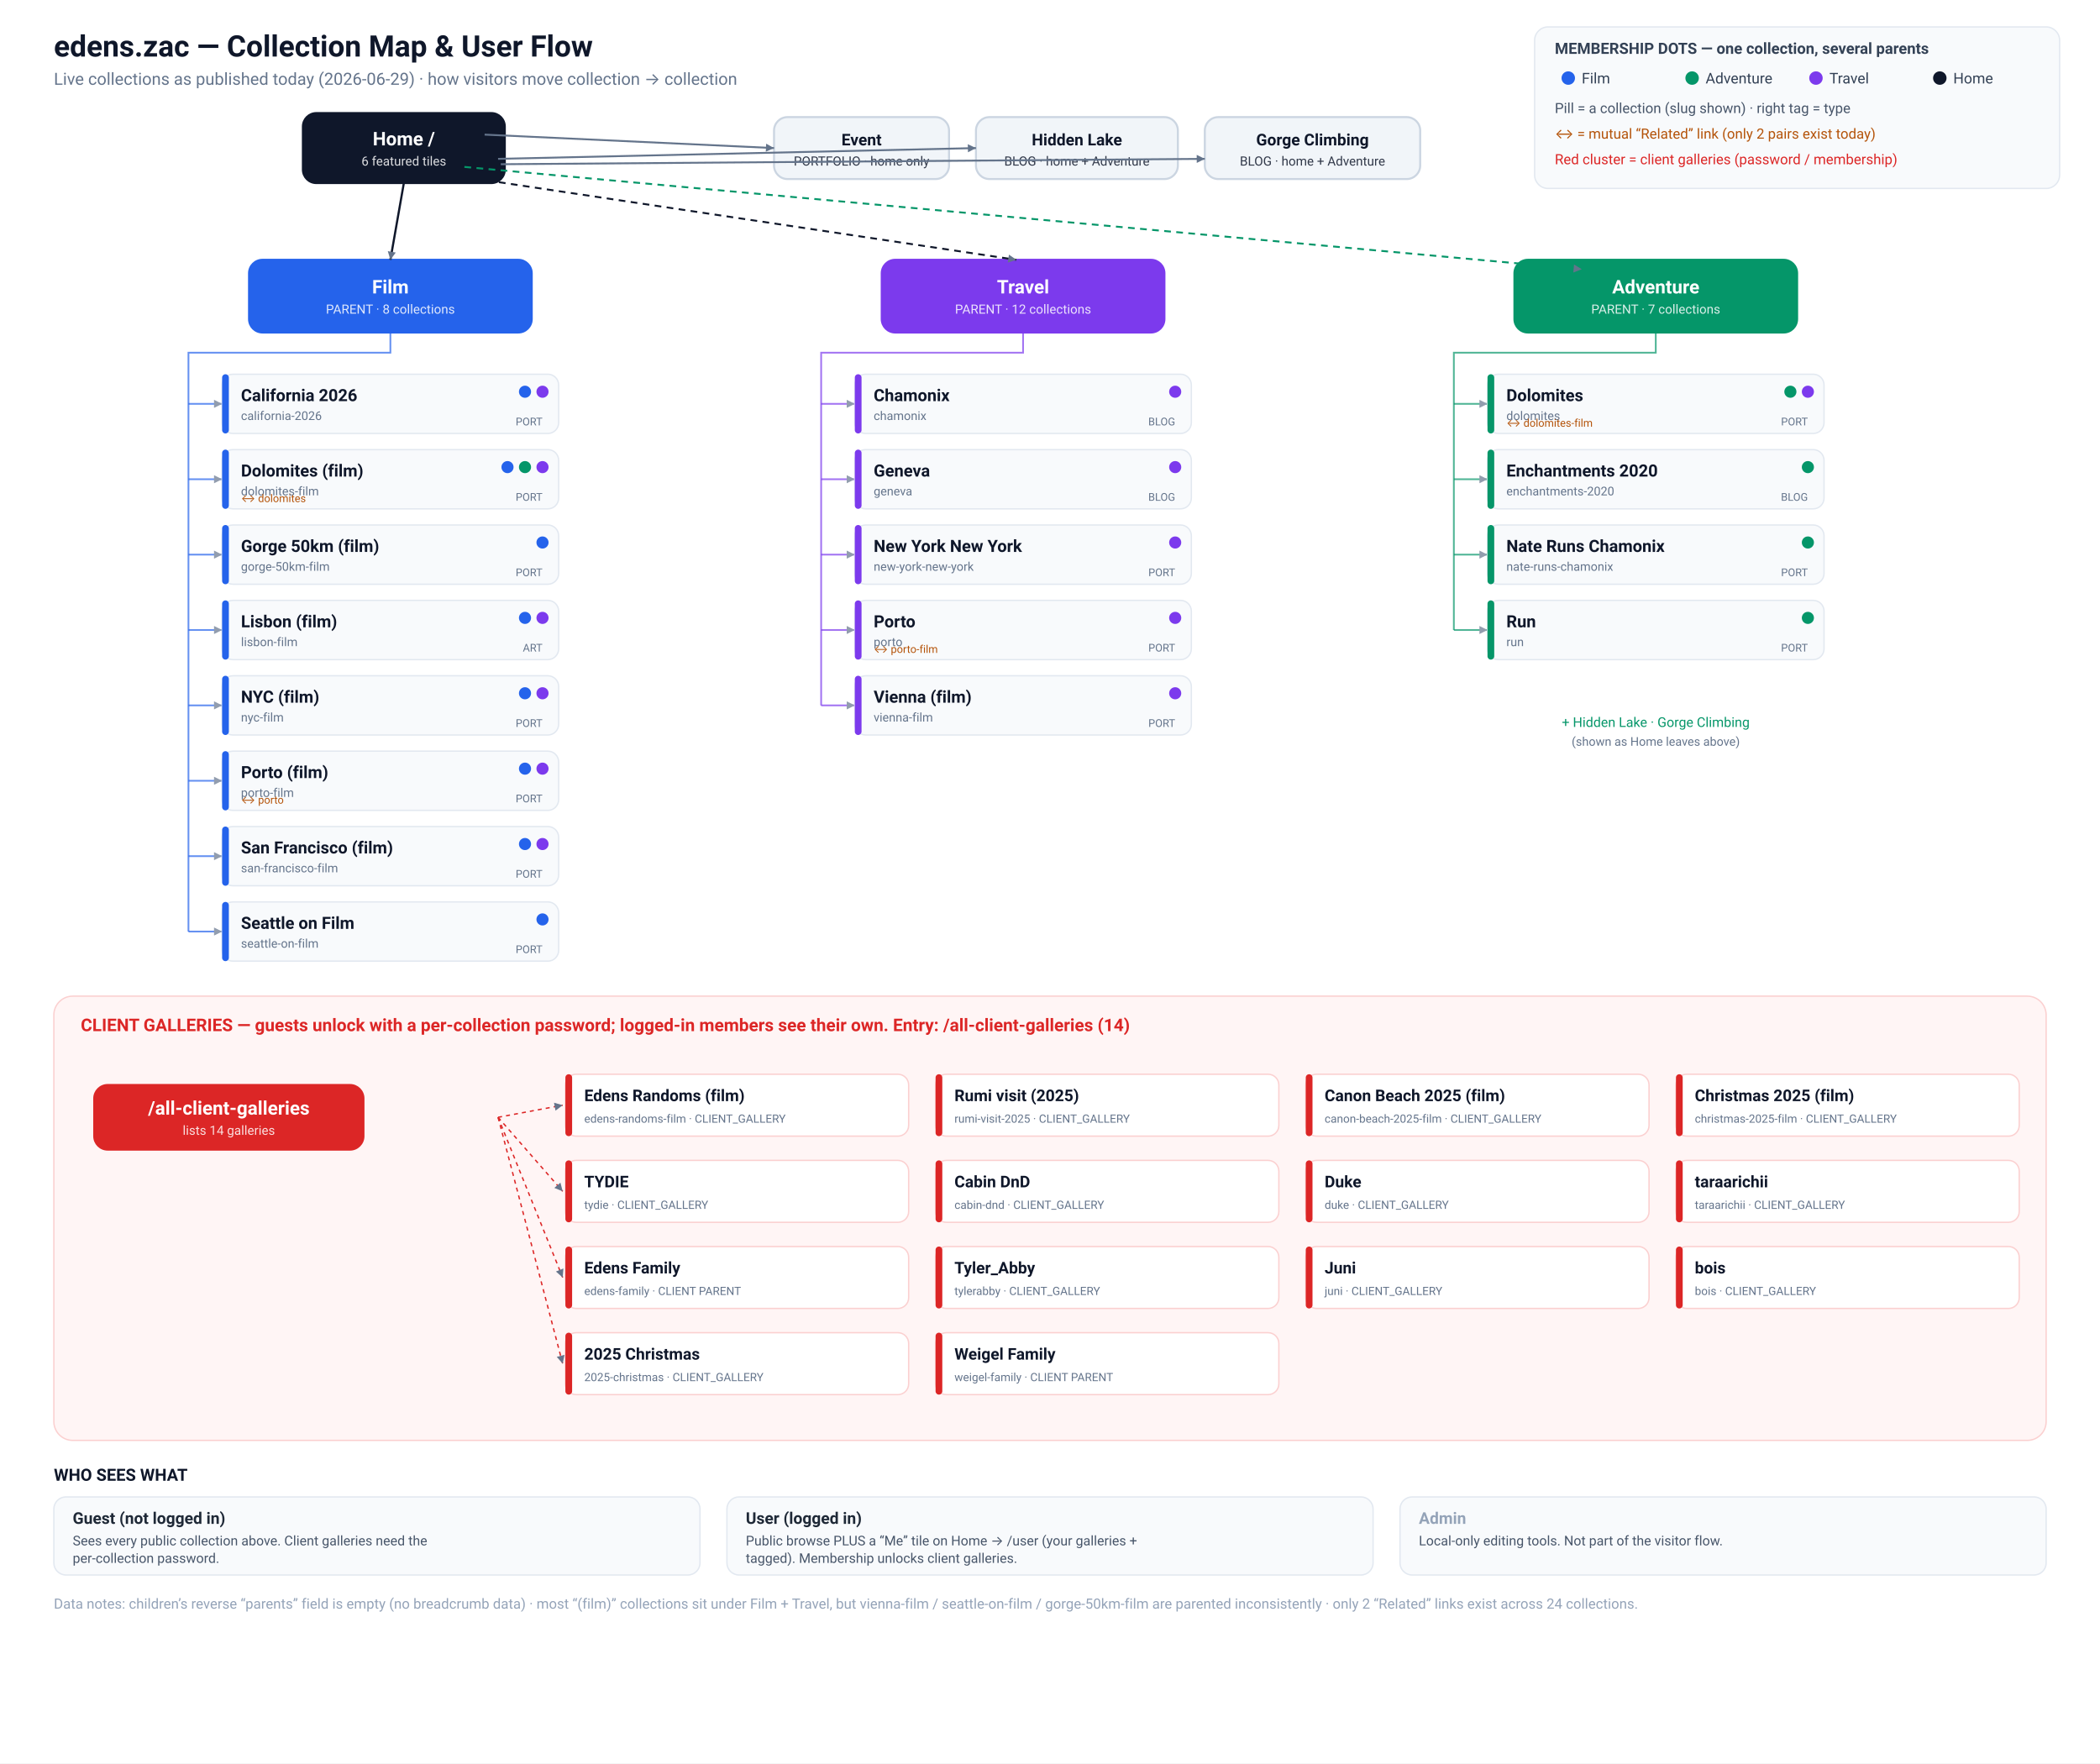
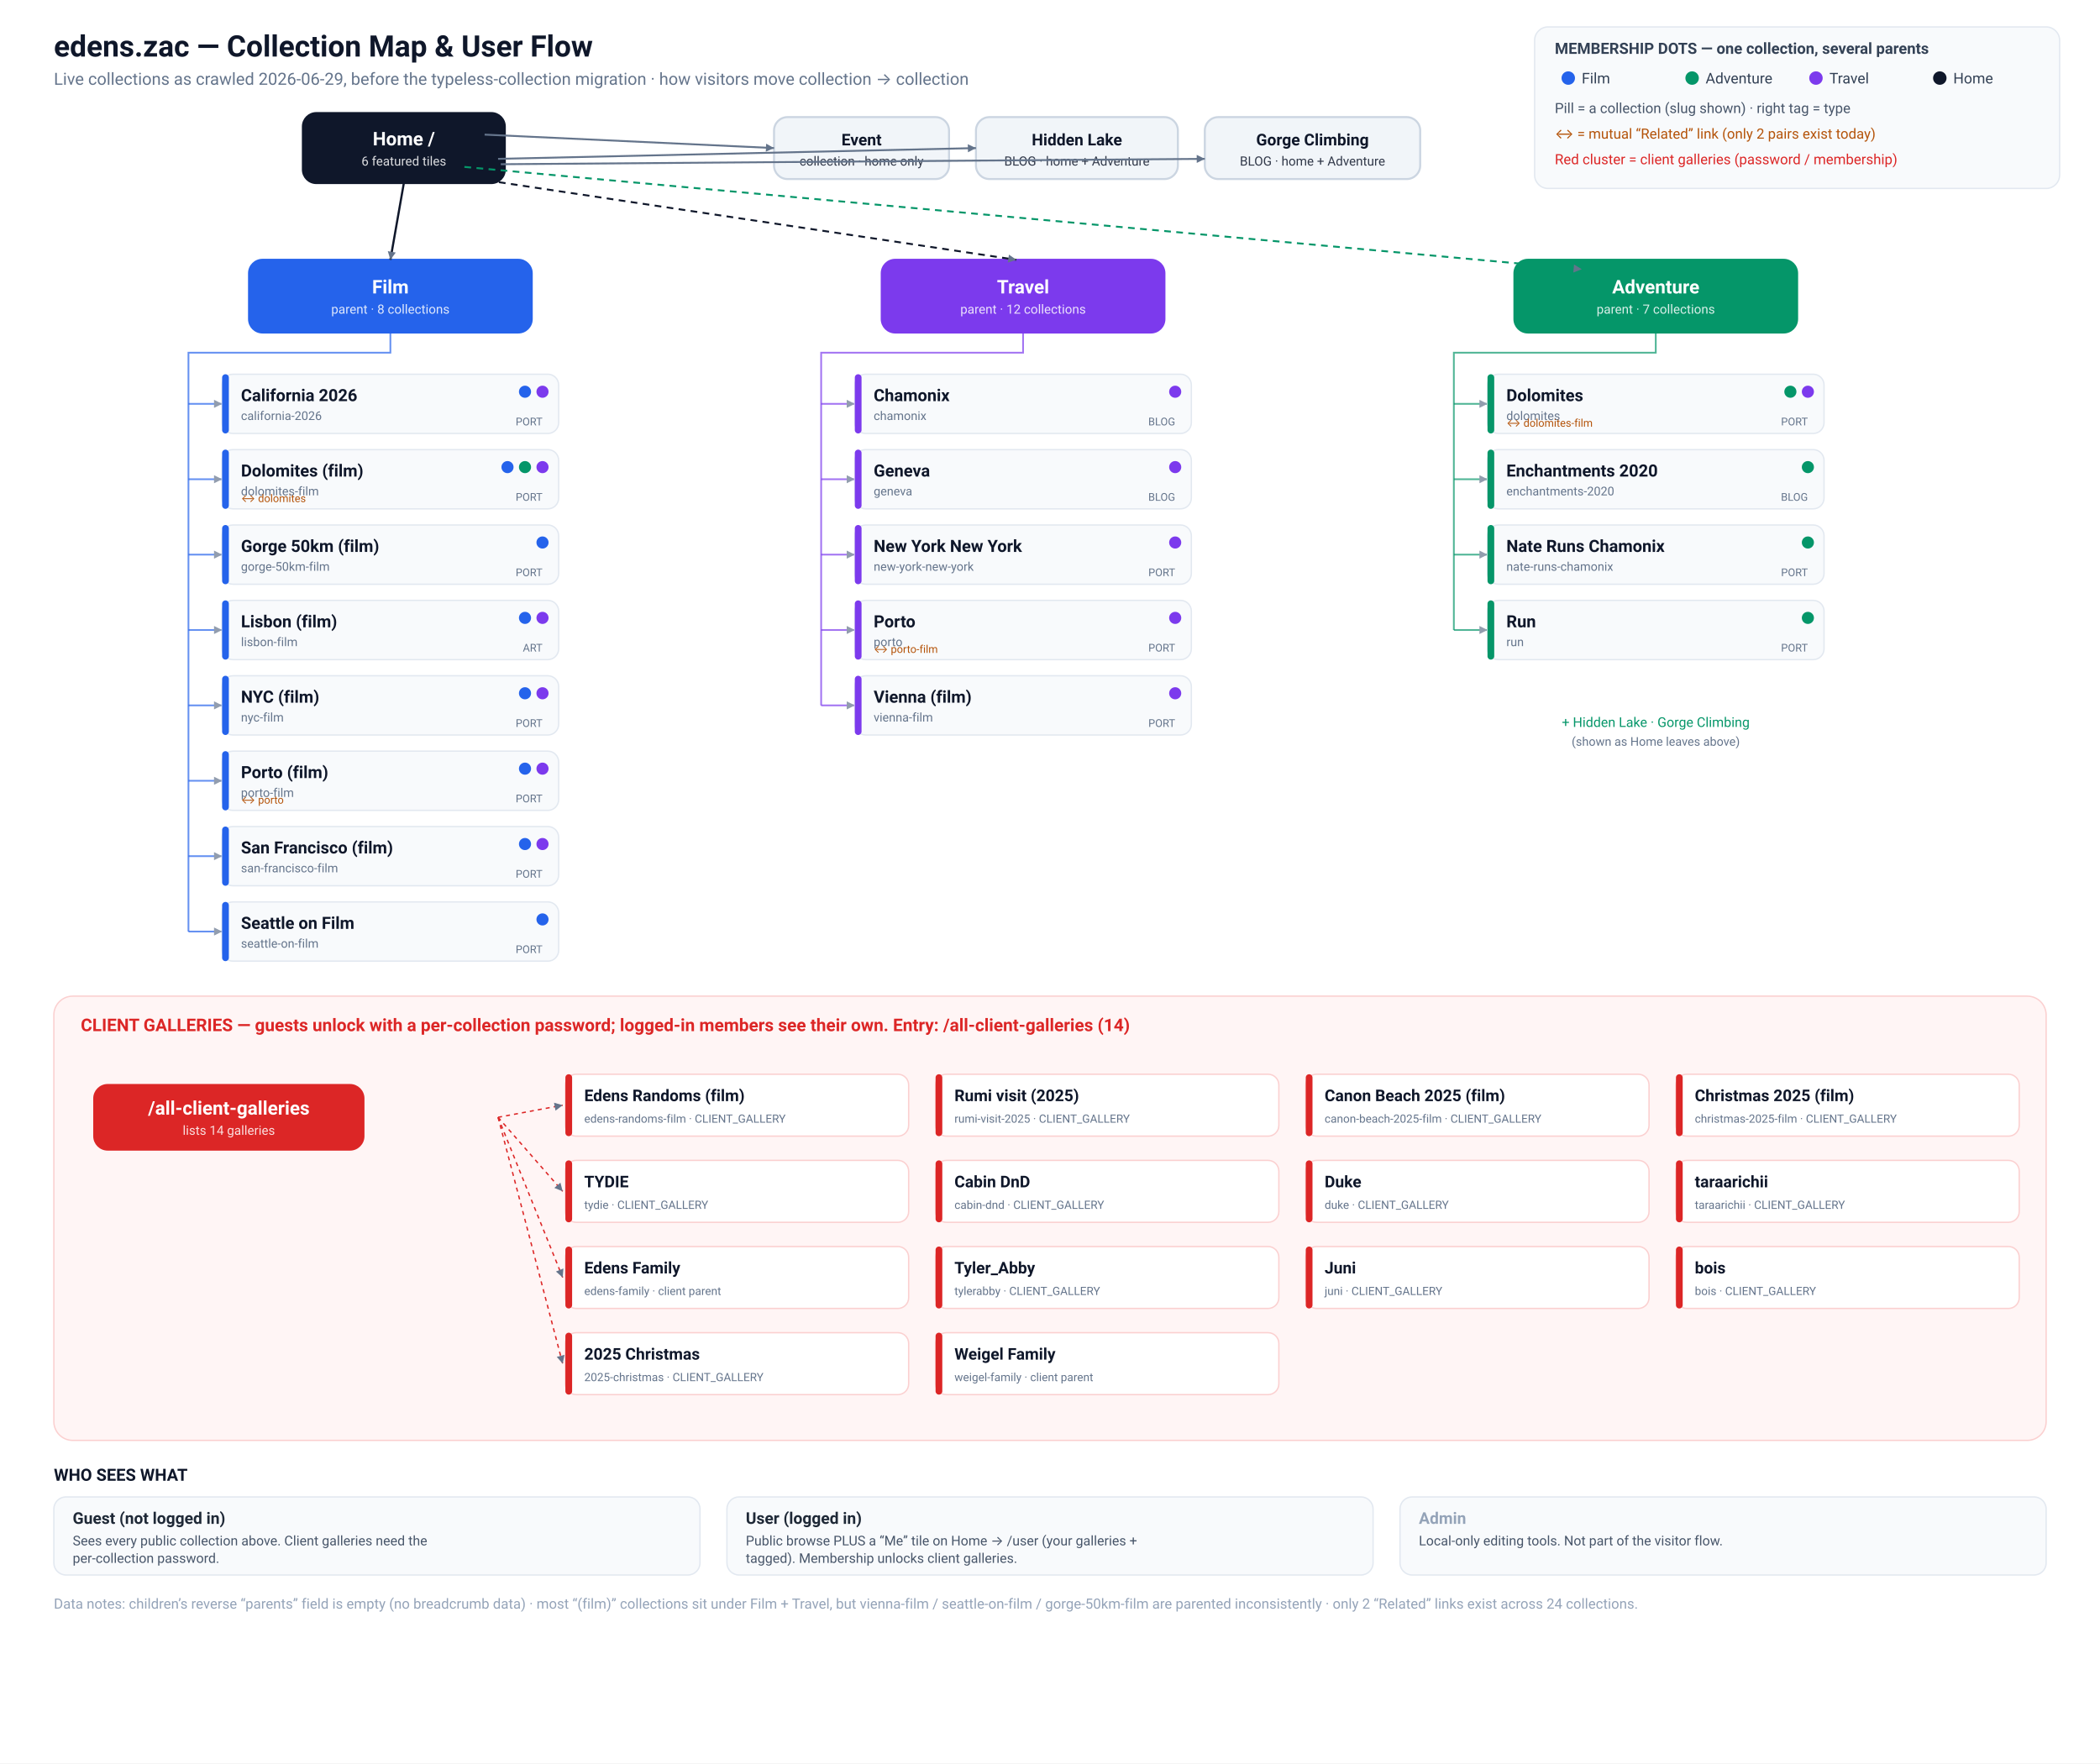
<svg xmlns="http://www.w3.org/2000/svg" viewBox="0 0 1560 1310" font-family="-apple-system,Segoe UI,Roboto,sans-serif">
  <rect width="1560" height="1310" fill="#ffffff" />
  <defs>
    <marker id="ah" markerWidth="8" markerHeight="8" refX="6" refY="3" orient="auto" markerUnits="userSpaceOnUse">
      <path d="M0,0 L6,3 L0,6 Z" fill="#64748B" />
    </marker>
  </defs>
  <text x="40" y="42" font-size="22" font-weight="700" fill="#0F172A">edens.zac — Collection Map &amp; User Flow</text>
-   <text x="40" y="63" font-size="12.5" fill="#64748B">Live collections as published today (2026-06-29) · how visitors move collection → collection</text>
+   <text x="40" y="63" font-size="12.5" fill="#64748B">Live collections as crawled 2026-06-29, before the typeless-collection migration · how visitors move collection → collection</text>
  <rect x="1140" y="20" width="390" height="120" rx="10" fill="#F8FAFC" stroke="#E2E8F0" />
  <text x="1155" y="40" font-size="11.5" font-weight="700" fill="#334155">MEMBERSHIP DOTS — one collection, several parents</text>
  <circle cx="1165" cy="58" r="5" fill="#2563EB" />
  <text x="1175" y="62" font-size="11" fill="#334155">Film</text>
  <circle cx="1257" cy="58" r="5" fill="#059669" />
  <text x="1267" y="62" font-size="11" fill="#334155">Adventure</text>
  <circle cx="1349" cy="58" r="5" fill="#7C3AED" />
  <text x="1359" y="62" font-size="11" fill="#334155">Travel</text>
  <circle cx="1441" cy="58" r="5" fill="#0F172A" />
  <text x="1451" y="62" font-size="11" fill="#334155">Home</text>
  <text x="1155" y="84" font-size="10.5" fill="#475569">Pill = a collection (slug shown) · right tag = type</text>
  <text x="1155" y="103" font-size="10.5" fill="#B45309">↔ = mutual “Related” link (only 2 pairs exist today)</text>
  <text x="1155" y="122" font-size="10.5" fill="#DC2626">Red cluster = client galleries (password / membership)</text>
  <g>
    <rect x="225" y="84" width="150" height="52" rx="10" fill="#0F172A" stroke="#0F172A" stroke-width="1.5" />
    <text x="300" y="108" font-size="14" font-weight="700" fill="#fff" text-anchor="middle">Home  /</text>
    <text x="300" y="123" font-size="9.5" fill="#fff" opacity="0.85" text-anchor="middle">6 featured tiles</text>
  </g>
  <g>
    <rect x="575" y="87" width="130" height="46" rx="10" fill="#F1F5F9" stroke="#CBD5E1" stroke-width="1.5" />
    <text x="640" y="108" font-size="12" font-weight="700" fill="#0F172A" text-anchor="middle">Event</text>
-     <text x="640" y="123" font-size="9.5" fill="#0F172A" opacity="0.85" text-anchor="middle">PORTFOLIO · home only</text>
+     <text x="640" y="123" font-size="9.5" fill="#0F172A" opacity="0.85" text-anchor="middle">collection · home only</text>
  </g>
  <g>
    <rect x="725" y="87" width="150" height="46" rx="10" fill="#F1F5F9" stroke="#CBD5E1" stroke-width="1.5" />
    <text x="800" y="108" font-size="12" font-weight="700" fill="#0F172A" text-anchor="middle">Hidden Lake</text>
    <text x="800" y="123" font-size="9.5" fill="#0F172A" opacity="0.85" text-anchor="middle">BLOG · home + Adventure</text>
  </g>
  <g>
    <rect x="895" y="87" width="160" height="46" rx="10" fill="#F1F5F9" stroke="#CBD5E1" stroke-width="1.5" />
    <text x="975" y="108" font-size="12" font-weight="700" fill="#0F172A" text-anchor="middle">Gorge Climbing</text>
    <text x="975" y="123" font-size="9.5" fill="#0F172A" opacity="0.85" text-anchor="middle">BLOG · home + Adventure</text>
  </g>
  <g>
    <rect x="185" y="193" width="210" height="54" rx="10" fill="#2563EB" stroke="#2563EB" stroke-width="1.5" />
    <text x="290" y="218" font-size="14" font-weight="700" fill="#fff" text-anchor="middle">Film</text>
-     <text x="290" y="233" font-size="9.5" fill="#fff" opacity="0.85" text-anchor="middle">PARENT · 8 collections</text>
+     <text x="290" y="233" font-size="9.5" fill="#fff" opacity="0.85" text-anchor="middle">parent · 8 collections</text>
  </g>
  <g>
    <rect x="655" y="193" width="210" height="54" rx="10" fill="#7C3AED" stroke="#7C3AED" stroke-width="1.5" />
    <text x="760" y="218" font-size="14" font-weight="700" fill="#fff" text-anchor="middle">Travel</text>
-     <text x="760" y="233" font-size="9.5" fill="#fff" opacity="0.85" text-anchor="middle">PARENT · 12 collections</text>
+     <text x="760" y="233" font-size="9.5" fill="#fff" opacity="0.85" text-anchor="middle">parent · 12 collections</text>
  </g>
  <g>
    <rect x="1125" y="193" width="210" height="54" rx="10" fill="#059669" stroke="#059669" stroke-width="1.5" />
    <text x="1230" y="218" font-size="14" font-weight="700" fill="#fff" text-anchor="middle">Adventure</text>
-     <text x="1230" y="233" font-size="9.5" fill="#fff" opacity="0.85" text-anchor="middle">PARENT · 7 collections</text>
+     <text x="1230" y="233" font-size="9.5" fill="#fff" opacity="0.85" text-anchor="middle">parent · 7 collections</text>
  </g>
  <path d="M300,136 L290,193" stroke="#0F172A" stroke-width="1.6" fill="none" marker-end="url(#ah)" />
  <path d="M335,130 L755,193" stroke="#0F172A" stroke-width="1.4" fill="none" stroke-dasharray="5 4" marker-end="url(#ah)" />
  <path d="M345,124 L1175,200" stroke="#059669" stroke-width="1.4" fill="none" stroke-dasharray="5 4" marker-end="url(#ah)" />
  <path d="M360,100 L575,110" stroke="#64748B" stroke-width="1.4" fill="none" marker-end="url(#ah)" />
  <path d="M370,118 L725,110" stroke="#64748B" stroke-width="1.4" fill="none" marker-end="url(#ah)" />
  <path d="M372,122 L895,118" stroke="#64748B" stroke-width="1.4" fill="none" marker-end="url(#ah)" />
  <path d="M290,247 L290,262 L140,262 L140,692" stroke="#2563EB" stroke-width="1.3" fill="none" opacity="0.7" />
  <path d="M140,300 L165,300" stroke="#2563EB" stroke-width="1.3" fill="none" opacity="0.7" marker-end="url(#ah)" />
  <g>
    <rect x="165" y="278" width="250" height="44" rx="8" fill="#F8FAFC" stroke="#E2E8F0" />
    <rect x="165" y="278" width="5" height="44" rx="2.5" fill="#2563EB" />
    <text x="179" y="298" font-size="12.5" font-weight="600" fill="#0F172A">California 2026</text>
    <text x="179" y="312" font-size="9" fill="#64748B">california-2026</text>
    <circle cx="403" cy="291" r="4.5" fill="#7C3AED" />
    <circle cx="390" cy="291" r="4.5" fill="#2563EB" />
    <text x="403" y="316" font-size="8" fill="#64748B" text-anchor="end">PORT</text>
  </g>
  <path d="M140,356 L165,356" stroke="#2563EB" stroke-width="1.3" fill="none" opacity="0.7" marker-end="url(#ah)" />
  <g>
    <rect x="165" y="334" width="250" height="44" rx="8" fill="#F8FAFC" stroke="#E2E8F0" />
    <rect x="165" y="334" width="5" height="44" rx="2.5" fill="#2563EB" />
    <text x="179" y="354" font-size="12.5" font-weight="600" fill="#0F172A">Dolomites (film)</text>
    <text x="179" y="368" font-size="9" fill="#64748B">dolomites-film</text>
    <circle cx="403" cy="347" r="4.5" fill="#7C3AED" />
    <circle cx="390" cy="347" r="4.5" fill="#059669" />
    <circle cx="377" cy="347" r="4.5" fill="#2563EB" />
    <text x="403" y="372" font-size="8" fill="#64748B" text-anchor="end">PORT</text>
    <text x="179" y="373" font-size="8" fill="#B45309">↔ dolomites</text>
  </g>
  <path d="M140,412 L165,412" stroke="#2563EB" stroke-width="1.3" fill="none" opacity="0.7" marker-end="url(#ah)" />
  <g>
    <rect x="165" y="390" width="250" height="44" rx="8" fill="#F8FAFC" stroke="#E2E8F0" />
    <rect x="165" y="390" width="5" height="44" rx="2.5" fill="#2563EB" />
    <text x="179" y="410" font-size="12.5" font-weight="600" fill="#0F172A">Gorge 50km (film)</text>
    <text x="179" y="424" font-size="9" fill="#64748B">gorge-50km-film</text>
    <circle cx="403" cy="403" r="4.5" fill="#2563EB" />
    <text x="403" y="428" font-size="8" fill="#64748B" text-anchor="end">PORT</text>
  </g>
  <path d="M140,468 L165,468" stroke="#2563EB" stroke-width="1.3" fill="none" opacity="0.7" marker-end="url(#ah)" />
  <g>
    <rect x="165" y="446" width="250" height="44" rx="8" fill="#F8FAFC" stroke="#E2E8F0" />
    <rect x="165" y="446" width="5" height="44" rx="2.5" fill="#2563EB" />
    <text x="179" y="466" font-size="12.5" font-weight="600" fill="#0F172A">Lisbon (film)</text>
    <text x="179" y="480" font-size="9" fill="#64748B">lisbon-film</text>
    <circle cx="403" cy="459" r="4.5" fill="#7C3AED" />
    <circle cx="390" cy="459" r="4.5" fill="#2563EB" />
    <text x="403" y="484" font-size="8" fill="#64748B" text-anchor="end">ART</text>
  </g>
  <path d="M140,524 L165,524" stroke="#2563EB" stroke-width="1.3" fill="none" opacity="0.7" marker-end="url(#ah)" />
  <g>
    <rect x="165" y="502" width="250" height="44" rx="8" fill="#F8FAFC" stroke="#E2E8F0" />
    <rect x="165" y="502" width="5" height="44" rx="2.5" fill="#2563EB" />
    <text x="179" y="522" font-size="12.5" font-weight="600" fill="#0F172A">NYC (film)</text>
    <text x="179" y="536" font-size="9" fill="#64748B">nyc-film</text>
    <circle cx="403" cy="515" r="4.5" fill="#7C3AED" />
    <circle cx="390" cy="515" r="4.5" fill="#2563EB" />
    <text x="403" y="540" font-size="8" fill="#64748B" text-anchor="end">PORT</text>
  </g>
  <path d="M140,580 L165,580" stroke="#2563EB" stroke-width="1.3" fill="none" opacity="0.7" marker-end="url(#ah)" />
  <g>
    <rect x="165" y="558" width="250" height="44" rx="8" fill="#F8FAFC" stroke="#E2E8F0" />
    <rect x="165" y="558" width="5" height="44" rx="2.5" fill="#2563EB" />
    <text x="179" y="578" font-size="12.5" font-weight="600" fill="#0F172A">Porto (film)</text>
    <text x="179" y="592" font-size="9" fill="#64748B">porto-film</text>
    <circle cx="403" cy="571" r="4.5" fill="#7C3AED" />
    <circle cx="390" cy="571" r="4.5" fill="#2563EB" />
    <text x="403" y="596" font-size="8" fill="#64748B" text-anchor="end">PORT</text>
    <text x="179" y="597" font-size="8" fill="#B45309">↔ porto</text>
  </g>
  <path d="M140,636 L165,636" stroke="#2563EB" stroke-width="1.3" fill="none" opacity="0.7" marker-end="url(#ah)" />
  <g>
    <rect x="165" y="614" width="250" height="44" rx="8" fill="#F8FAFC" stroke="#E2E8F0" />
    <rect x="165" y="614" width="5" height="44" rx="2.5" fill="#2563EB" />
    <text x="179" y="634" font-size="12.5" font-weight="600" fill="#0F172A">San Francisco (film)</text>
    <text x="179" y="648" font-size="9" fill="#64748B">san-francisco-film</text>
    <circle cx="403" cy="627" r="4.5" fill="#7C3AED" />
    <circle cx="390" cy="627" r="4.5" fill="#2563EB" />
    <text x="403" y="652" font-size="8" fill="#64748B" text-anchor="end">PORT</text>
  </g>
  <path d="M140,692 L165,692" stroke="#2563EB" stroke-width="1.3" fill="none" opacity="0.7" marker-end="url(#ah)" />
  <g>
    <rect x="165" y="670" width="250" height="44" rx="8" fill="#F8FAFC" stroke="#E2E8F0" />
    <rect x="165" y="670" width="5" height="44" rx="2.5" fill="#2563EB" />
    <text x="179" y="690" font-size="12.5" font-weight="600" fill="#0F172A">Seattle on Film</text>
    <text x="179" y="704" font-size="9" fill="#64748B">seattle-on-film</text>
    <circle cx="403" cy="683" r="4.5" fill="#2563EB" />
    <text x="403" y="708" font-size="8" fill="#64748B" text-anchor="end">PORT</text>
  </g>
  <path d="M760,247 L760,262 L610,262 L610,524" stroke="#7C3AED" stroke-width="1.3" fill="none" opacity="0.7" />
  <path d="M610,300 L635,300" stroke="#7C3AED" stroke-width="1.3" fill="none" opacity="0.7" marker-end="url(#ah)" />
  <g>
    <rect x="635" y="278" width="250" height="44" rx="8" fill="#F8FAFC" stroke="#E2E8F0" />
    <rect x="635" y="278" width="5" height="44" rx="2.5" fill="#7C3AED" />
    <text x="649" y="298" font-size="12.5" font-weight="600" fill="#0F172A">Chamonix</text>
    <text x="649" y="312" font-size="9" fill="#64748B">chamonix</text>
    <circle cx="873" cy="291" r="4.5" fill="#7C3AED" />
    <text x="873" y="316" font-size="8" fill="#64748B" text-anchor="end">BLOG</text>
  </g>
  <path d="M610,356 L635,356" stroke="#7C3AED" stroke-width="1.3" fill="none" opacity="0.7" marker-end="url(#ah)" />
  <g>
    <rect x="635" y="334" width="250" height="44" rx="8" fill="#F8FAFC" stroke="#E2E8F0" />
    <rect x="635" y="334" width="5" height="44" rx="2.5" fill="#7C3AED" />
    <text x="649" y="354" font-size="12.5" font-weight="600" fill="#0F172A">Geneva</text>
    <text x="649" y="368" font-size="9" fill="#64748B">geneva</text>
    <circle cx="873" cy="347" r="4.5" fill="#7C3AED" />
    <text x="873" y="372" font-size="8" fill="#64748B" text-anchor="end">BLOG</text>
  </g>
  <path d="M610,412 L635,412" stroke="#7C3AED" stroke-width="1.3" fill="none" opacity="0.7" marker-end="url(#ah)" />
  <g>
    <rect x="635" y="390" width="250" height="44" rx="8" fill="#F8FAFC" stroke="#E2E8F0" />
    <rect x="635" y="390" width="5" height="44" rx="2.5" fill="#7C3AED" />
    <text x="649" y="410" font-size="12.5" font-weight="600" fill="#0F172A">New York New York</text>
    <text x="649" y="424" font-size="9" fill="#64748B">new-york-new-york</text>
    <circle cx="873" cy="403" r="4.5" fill="#7C3AED" />
    <text x="873" y="428" font-size="8" fill="#64748B" text-anchor="end">PORT</text>
  </g>
  <path d="M610,468 L635,468" stroke="#7C3AED" stroke-width="1.3" fill="none" opacity="0.7" marker-end="url(#ah)" />
  <g>
    <rect x="635" y="446" width="250" height="44" rx="8" fill="#F8FAFC" stroke="#E2E8F0" />
    <rect x="635" y="446" width="5" height="44" rx="2.5" fill="#7C3AED" />
    <text x="649" y="466" font-size="12.5" font-weight="600" fill="#0F172A">Porto</text>
    <text x="649" y="480" font-size="9" fill="#64748B">porto</text>
    <circle cx="873" cy="459" r="4.5" fill="#7C3AED" />
    <text x="873" y="484" font-size="8" fill="#64748B" text-anchor="end">PORT</text>
    <text x="649" y="485" font-size="8" fill="#B45309">↔ porto-film</text>
  </g>
  <path d="M610,524 L635,524" stroke="#7C3AED" stroke-width="1.3" fill="none" opacity="0.7" marker-end="url(#ah)" />
  <g>
    <rect x="635" y="502" width="250" height="44" rx="8" fill="#F8FAFC" stroke="#E2E8F0" />
    <rect x="635" y="502" width="5" height="44" rx="2.5" fill="#7C3AED" />
    <text x="649" y="522" font-size="12.5" font-weight="600" fill="#0F172A">Vienna (film)</text>
    <text x="649" y="536" font-size="9" fill="#64748B">vienna-film</text>
    <circle cx="873" cy="515" r="4.5" fill="#7C3AED" />
    <text x="873" y="540" font-size="8" fill="#64748B" text-anchor="end">PORT</text>
  </g>
  <path d="M1230,247 L1230,262 L1080,262 L1080,468" stroke="#059669" stroke-width="1.3" fill="none" opacity="0.7" />
  <path d="M1080,300 L1105,300" stroke="#059669" stroke-width="1.3" fill="none" opacity="0.7" marker-end="url(#ah)" />
  <g>
    <rect x="1105" y="278" width="250" height="44" rx="8" fill="#F8FAFC" stroke="#E2E8F0" />
    <rect x="1105" y="278" width="5" height="44" rx="2.5" fill="#059669" />
    <text x="1119" y="298" font-size="12.5" font-weight="600" fill="#0F172A">Dolomites</text>
    <text x="1119" y="312" font-size="9" fill="#64748B">dolomites</text>
    <circle cx="1343" cy="291" r="4.5" fill="#7C3AED" />
    <circle cx="1330" cy="291" r="4.5" fill="#059669" />
    <text x="1343" y="316" font-size="8" fill="#64748B" text-anchor="end">PORT</text>
    <text x="1119" y="317" font-size="8" fill="#B45309">↔ dolomites-film</text>
  </g>
  <path d="M1080,356 L1105,356" stroke="#059669" stroke-width="1.3" fill="none" opacity="0.7" marker-end="url(#ah)" />
  <g>
    <rect x="1105" y="334" width="250" height="44" rx="8" fill="#F8FAFC" stroke="#E2E8F0" />
    <rect x="1105" y="334" width="5" height="44" rx="2.5" fill="#059669" />
    <text x="1119" y="354" font-size="12.5" font-weight="600" fill="#0F172A">Enchantments 2020</text>
    <text x="1119" y="368" font-size="9" fill="#64748B">enchantments-2020</text>
    <circle cx="1343" cy="347" r="4.5" fill="#059669" />
    <text x="1343" y="372" font-size="8" fill="#64748B" text-anchor="end">BLOG</text>
  </g>
  <path d="M1080,412 L1105,412" stroke="#059669" stroke-width="1.3" fill="none" opacity="0.7" marker-end="url(#ah)" />
  <g>
    <rect x="1105" y="390" width="250" height="44" rx="8" fill="#F8FAFC" stroke="#E2E8F0" />
    <rect x="1105" y="390" width="5" height="44" rx="2.5" fill="#059669" />
    <text x="1119" y="410" font-size="12.5" font-weight="600" fill="#0F172A">Nate Runs Chamonix</text>
    <text x="1119" y="424" font-size="9" fill="#64748B">nate-runs-chamonix</text>
    <circle cx="1343" cy="403" r="4.5" fill="#059669" />
    <text x="1343" y="428" font-size="8" fill="#64748B" text-anchor="end">PORT</text>
  </g>
  <path d="M1080,468 L1105,468" stroke="#059669" stroke-width="1.3" fill="none" opacity="0.7" marker-end="url(#ah)" />
  <g>
    <rect x="1105" y="446" width="250" height="44" rx="8" fill="#F8FAFC" stroke="#E2E8F0" />
    <rect x="1105" y="446" width="5" height="44" rx="2.5" fill="#059669" />
    <text x="1119" y="466" font-size="12.5" font-weight="600" fill="#0F172A">Run</text>
    <text x="1119" y="480" font-size="9" fill="#64748B">run</text>
    <circle cx="1343" cy="459" r="4.5" fill="#059669" />
    <text x="1343" y="484" font-size="8" fill="#64748B" text-anchor="end">PORT</text>
  </g>
  <text x="1230" y="540" font-size="10" fill="#059669" text-anchor="middle">+ Hidden Lake · Gorge Climbing</text>
  <text x="1230" y="554" font-size="9" fill="#64748B" text-anchor="middle">(shown as Home leaves above)</text>
  <rect x="40" y="740" width="1480" height="330" rx="14" fill="#FFF5F5" stroke="#FBD0D0" />
  <text x="60" y="766" font-size="13" font-weight="700" fill="#DC2626">CLIENT GALLERIES — guests unlock with a per-collection password; logged-in members see their own. Entry: /all-client-galleries (14)</text>
  <g>
    <rect x="70" y="806" width="200" height="48" rx="10" fill="#DC2626" stroke="#DC2626" stroke-width="1.5" />
    <text x="170" y="828" font-size="14" font-weight="700" fill="#fff" text-anchor="middle">/all-client-galleries</text>
    <text x="170" y="843" font-size="9.5" fill="#fff" opacity="0.85" text-anchor="middle">lists 14 galleries</text>
  </g>
  <g>
    <rect x="420" y="798" width="255" height="46" rx="8" fill="#fff" stroke="#FBD0D0" />
    <rect x="420" y="798" width="5" height="46" rx="2.5" fill="#DC2626" />
    <text x="434" y="818" font-size="12" font-weight="600" fill="#0F172A">Edens Randoms (film)</text>
    <text x="434" y="834" font-size="8.5" fill="#64748B">edens-randoms-film · CLIENT_GALLERY</text>
  </g>
  <path d="M370,830 L418,821" stroke="#DC2626" stroke-width="1.0" fill="none" stroke-dasharray="3 3" marker-end="url(#ah)" />
  <g>
    <rect x="695" y="798" width="255" height="46" rx="8" fill="#fff" stroke="#FBD0D0" />
    <rect x="695" y="798" width="5" height="46" rx="2.5" fill="#DC2626" />
    <text x="709" y="818" font-size="12" font-weight="600" fill="#0F172A">Rumi visit (2025)</text>
    <text x="709" y="834" font-size="8.5" fill="#64748B">rumi-visit-2025 · CLIENT_GALLERY</text>
  </g>
  <g>
    <rect x="970" y="798" width="255" height="46" rx="8" fill="#fff" stroke="#FBD0D0" />
    <rect x="970" y="798" width="5" height="46" rx="2.5" fill="#DC2626" />
    <text x="984" y="818" font-size="12" font-weight="600" fill="#0F172A">Canon Beach 2025 (film)</text>
    <text x="984" y="834" font-size="8.5" fill="#64748B">canon-beach-2025-film · CLIENT_GALLERY</text>
  </g>
  <g>
    <rect x="1245" y="798" width="255" height="46" rx="8" fill="#fff" stroke="#FBD0D0" />
    <rect x="1245" y="798" width="5" height="46" rx="2.5" fill="#DC2626" />
    <text x="1259" y="818" font-size="12" font-weight="600" fill="#0F172A">Christmas 2025 (film)</text>
    <text x="1259" y="834" font-size="8.5" fill="#64748B">christmas-2025-film · CLIENT_GALLERY</text>
  </g>
  <g>
    <rect x="420" y="862" width="255" height="46" rx="8" fill="#fff" stroke="#FBD0D0" />
    <rect x="420" y="862" width="5" height="46" rx="2.5" fill="#DC2626" />
    <text x="434" y="882" font-size="12" font-weight="600" fill="#0F172A">TYDIE</text>
    <text x="434" y="898" font-size="8.5" fill="#64748B">tydie · CLIENT_GALLERY</text>
  </g>
  <path d="M370,830 L418,885" stroke="#DC2626" stroke-width="1.0" fill="none" stroke-dasharray="3 3" marker-end="url(#ah)" />
  <g>
    <rect x="695" y="862" width="255" height="46" rx="8" fill="#fff" stroke="#FBD0D0" />
    <rect x="695" y="862" width="5" height="46" rx="2.5" fill="#DC2626" />
    <text x="709" y="882" font-size="12" font-weight="600" fill="#0F172A">Cabin DnD</text>
    <text x="709" y="898" font-size="8.5" fill="#64748B">cabin-dnd · CLIENT_GALLERY</text>
  </g>
  <g>
    <rect x="970" y="862" width="255" height="46" rx="8" fill="#fff" stroke="#FBD0D0" />
    <rect x="970" y="862" width="5" height="46" rx="2.5" fill="#DC2626" />
    <text x="984" y="882" font-size="12" font-weight="600" fill="#0F172A">Duke</text>
    <text x="984" y="898" font-size="8.5" fill="#64748B">duke · CLIENT_GALLERY</text>
  </g>
  <g>
    <rect x="1245" y="862" width="255" height="46" rx="8" fill="#fff" stroke="#FBD0D0" />
    <rect x="1245" y="862" width="5" height="46" rx="2.5" fill="#DC2626" />
    <text x="1259" y="882" font-size="12" font-weight="600" fill="#0F172A">taraarichii</text>
    <text x="1259" y="898" font-size="8.5" fill="#64748B">taraarichii · CLIENT_GALLERY</text>
  </g>
  <g>
    <rect x="420" y="926" width="255" height="46" rx="8" fill="#fff" stroke="#FBD0D0" />
    <rect x="420" y="926" width="5" height="46" rx="2.5" fill="#DC2626" />
    <text x="434" y="946" font-size="12" font-weight="600" fill="#0F172A">Edens Family</text>
-     <text x="434" y="962" font-size="8.5" fill="#64748B">edens-family · CLIENT PARENT</text>
+     <text x="434" y="962" font-size="8.5" fill="#64748B">edens-family · client parent</text>
  </g>
  <path d="M370,830 L418,949" stroke="#DC2626" stroke-width="1.0" fill="none" stroke-dasharray="3 3" marker-end="url(#ah)" />
  <g>
    <rect x="695" y="926" width="255" height="46" rx="8" fill="#fff" stroke="#FBD0D0" />
    <rect x="695" y="926" width="5" height="46" rx="2.5" fill="#DC2626" />
    <text x="709" y="946" font-size="12" font-weight="600" fill="#0F172A">Tyler_Abby</text>
    <text x="709" y="962" font-size="8.5" fill="#64748B">tylerabby · CLIENT_GALLERY</text>
  </g>
  <g>
    <rect x="970" y="926" width="255" height="46" rx="8" fill="#fff" stroke="#FBD0D0" />
    <rect x="970" y="926" width="5" height="46" rx="2.5" fill="#DC2626" />
    <text x="984" y="946" font-size="12" font-weight="600" fill="#0F172A">Juni</text>
    <text x="984" y="962" font-size="8.5" fill="#64748B">juni · CLIENT_GALLERY</text>
  </g>
  <g>
    <rect x="1245" y="926" width="255" height="46" rx="8" fill="#fff" stroke="#FBD0D0" />
    <rect x="1245" y="926" width="5" height="46" rx="2.5" fill="#DC2626" />
    <text x="1259" y="946" font-size="12" font-weight="600" fill="#0F172A">bois</text>
    <text x="1259" y="962" font-size="8.5" fill="#64748B">bois · CLIENT_GALLERY</text>
  </g>
  <g>
    <rect x="420" y="990" width="255" height="46" rx="8" fill="#fff" stroke="#FBD0D0" />
    <rect x="420" y="990" width="5" height="46" rx="2.5" fill="#DC2626" />
    <text x="434" y="1010" font-size="12" font-weight="600" fill="#0F172A">2025 Christmas</text>
    <text x="434" y="1026" font-size="8.5" fill="#64748B">2025-christmas · CLIENT_GALLERY</text>
  </g>
  <path d="M370,830 L418,1013" stroke="#DC2626" stroke-width="1.0" fill="none" stroke-dasharray="3 3" marker-end="url(#ah)" />
  <g>
    <rect x="695" y="990" width="255" height="46" rx="8" fill="#fff" stroke="#FBD0D0" />
    <rect x="695" y="990" width="5" height="46" rx="2.5" fill="#DC2626" />
    <text x="709" y="1010" font-size="12" font-weight="600" fill="#0F172A">Weigel Family</text>
-     <text x="709" y="1026" font-size="8.5" fill="#64748B">weigel-family · CLIENT PARENT</text>
+     <text x="709" y="1026" font-size="8.5" fill="#64748B">weigel-family · client parent</text>
  </g>
  <text x="40" y="1100" font-size="12.5" font-weight="700" fill="#0F172A">WHO SEES WHAT</text>
  <rect x="40" y="1112" width="480" height="58" rx="9" fill="#F8FAFC" stroke="#E2E8F0" />
  <text x="54" y="1132" font-size="12" font-weight="700" fill="#1F2937">Guest (not logged in)</text>
  <text x="54" y="1148" font-size="10" fill="#475569">Sees every public collection above. Client galleries need the</text>
  <text x="54" y="1161" font-size="10" fill="#475569">per-collection password.</text>
  <rect x="540" y="1112" width="480" height="58" rx="9" fill="#F8FAFC" stroke="#E2E8F0" />
  <text x="554" y="1132" font-size="12" font-weight="700" fill="#1F2937">User (logged in)</text>
  <text x="554" y="1148" font-size="10" fill="#475569">Public browse PLUS a “Me” tile on Home → /user (your galleries +</text>
  <text x="554" y="1161" font-size="10" fill="#475569">tagged). Membership unlocks client galleries.</text>
  <rect x="1040" y="1112" width="480" height="58" rx="9" fill="#F8FAFC" stroke="#E2E8F0" />
  <text x="1054" y="1132" font-size="12" font-weight="700" fill="#94A3B8">Admin</text>
  <text x="1054" y="1148" font-size="10" fill="#475569">Local-only editing tools. Not part of the visitor flow.</text>
  <text x="40" y="1195" font-size="10.5" fill="#94A3B8">Data notes: children’s reverse “parents” field is empty (no breadcrumb data) · most “(film)” collections sit under Film + Travel, but vienna-film / seattle-on-film / gorge-50km-film are parented inconsistently · only 2 “Related” links exist across 24 collections.</text>
</svg>
